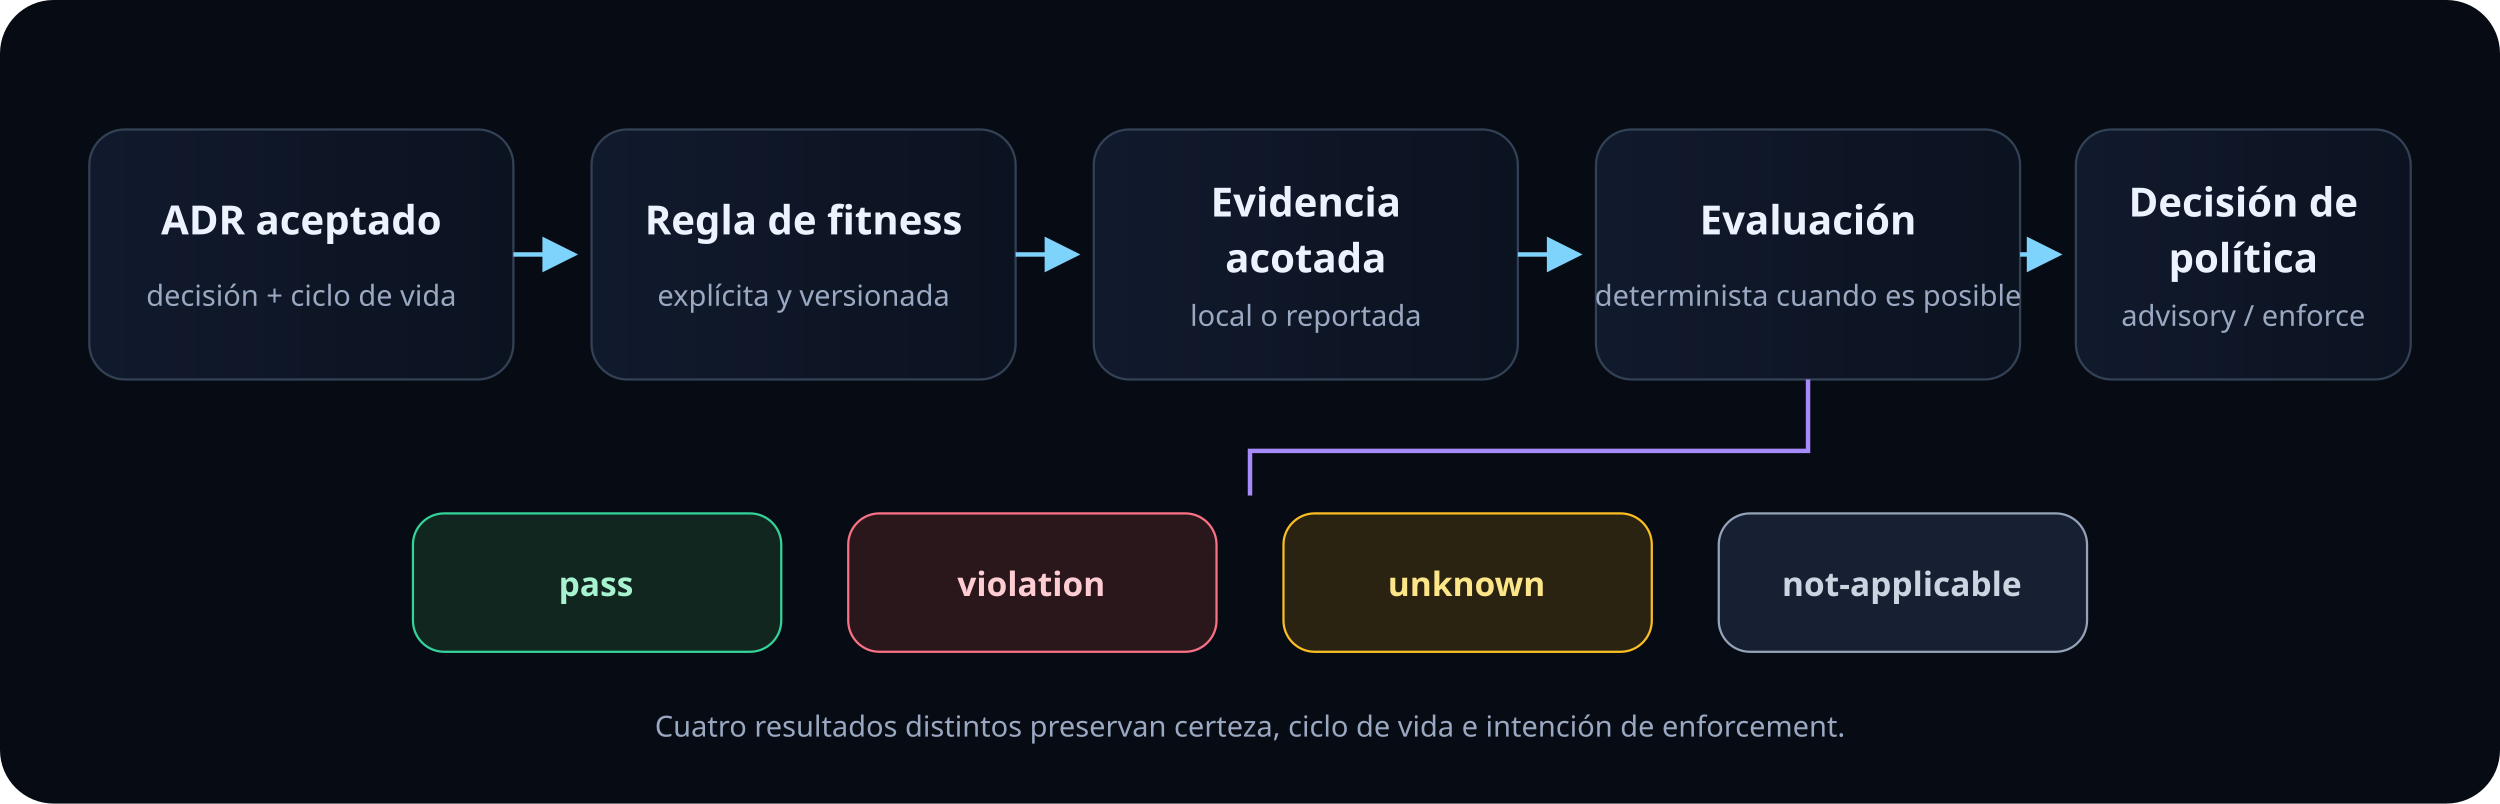
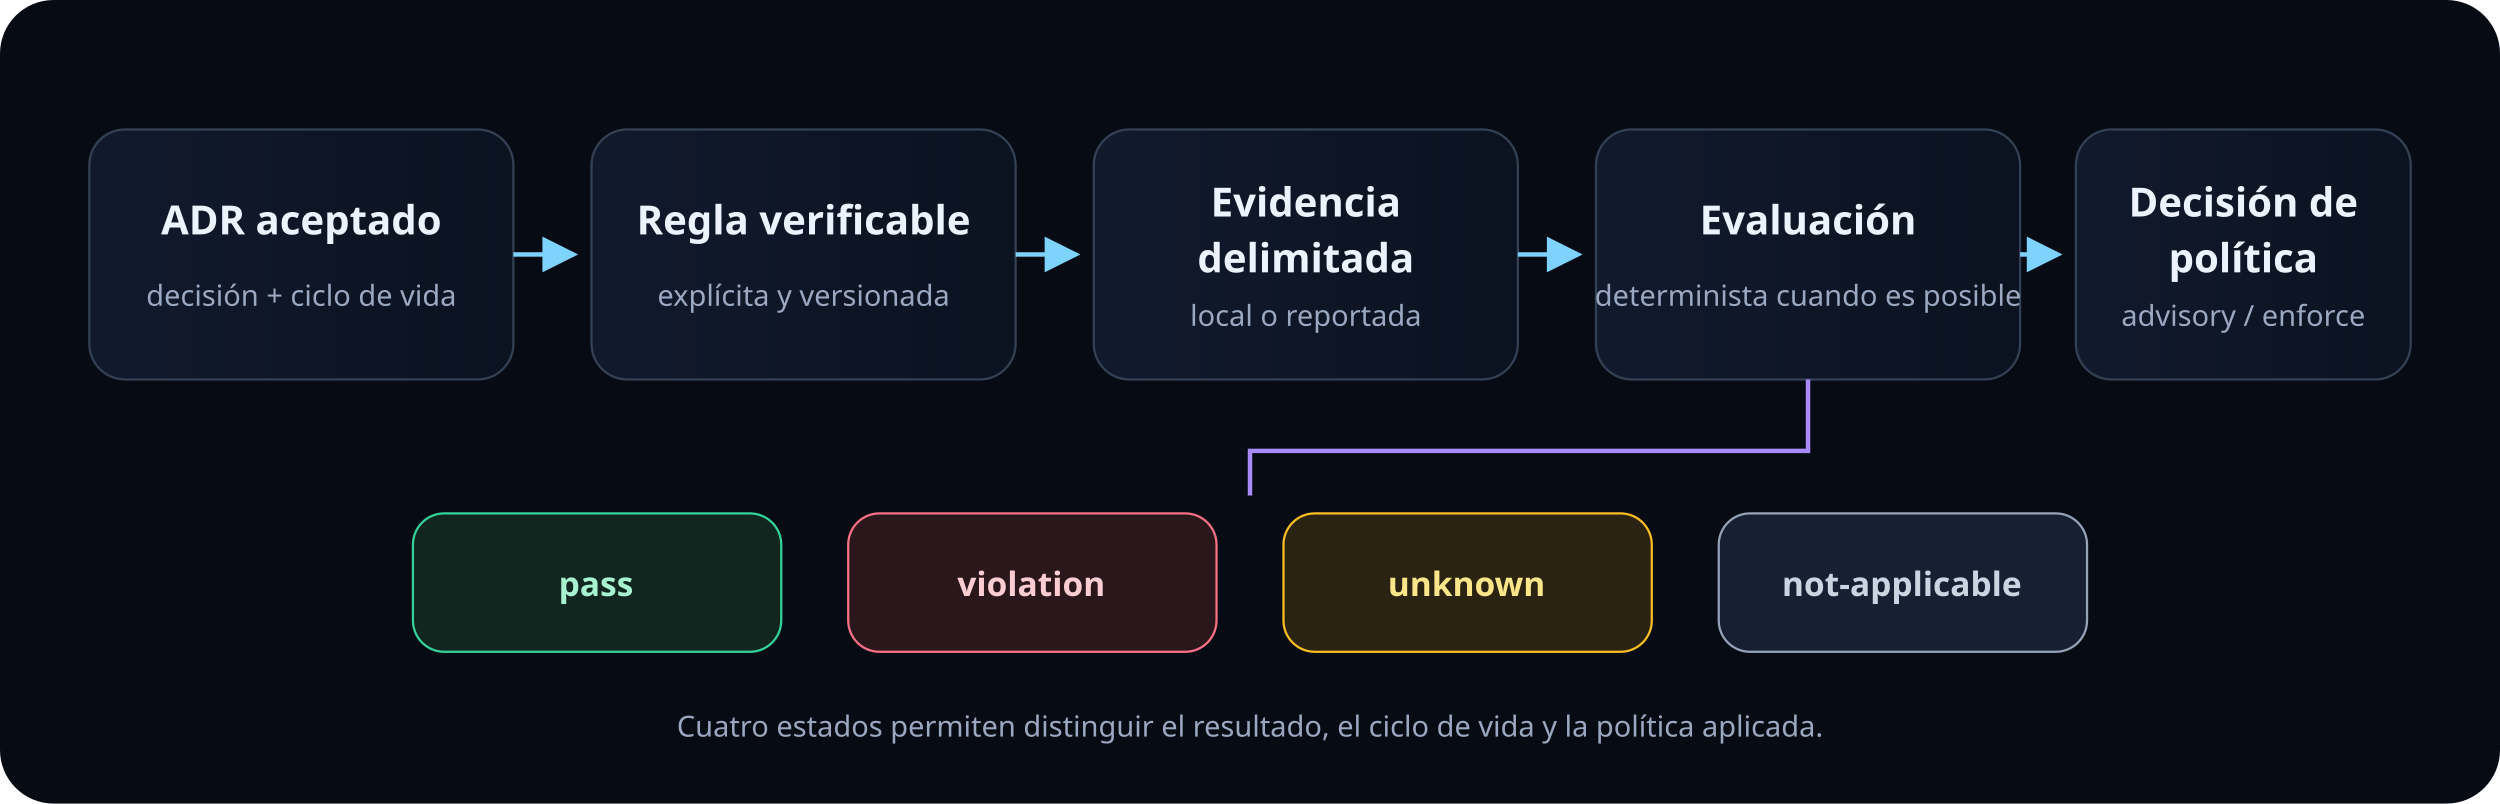
<svg xmlns="http://www.w3.org/2000/svg" viewBox="0 0 1120 360" role="img" aria-labelledby="title desc">
  <defs>
    <linearGradient id="panel" x1="0" x2="1">
      <stop stop-color="#111a2d" />
      <stop offset="1" stop-color="#0b1220" />
    </linearGradient>
    <marker id="arrow" markerWidth="8" markerHeight="8" refX="7" refY="4" orient="auto">
      <path d="M0 0l8 4-8 4z" fill="#7dd3fc" />
    </marker>
  </defs>
  <rect width="1120" height="360" rx="24" fill="#070b14" />
  <g font-family="system-ui,Segoe UI,sans-serif">
    <g fill="url(#panel)" stroke="#334155">
      <rect x="40" y="58" width="190" height="112" rx="16" />
      <rect x="265" y="58" width="190" height="112" rx="16" />
      <rect x="490" y="58" width="190" height="112" rx="16" />
      <rect x="715" y="58" width="190" height="112" rx="16" />
      <rect x="930" y="58" width="150" height="112" rx="16" />
    </g>
    <g fill="#edf2ff" font-size="18" font-weight="700" text-anchor="middle">
      <text x="135" y="105">ADR aceptado</text>
-       <text x="360" y="105">Regla de fitness</text>
+       <text x="360" y="105">Regla verificable</text>
      <text x="585" y="97">Evidencia</text>
-       <text x="585" y="122">acotada</text>
+       <text x="585" y="122">delimitada</text>
      <text x="810" y="105">Evaluación</text>
      <text x="1005" y="97">Decisión de</text>
      <text x="1005" y="122">política</text>
    </g>
    <g fill="#9aa8c1" font-size="13" text-anchor="middle">
      <text x="135" y="137">decisión + ciclo de vida</text>
      <text x="360" y="137">explícita y versionada</text>
      <text x="585" y="146">local o reportada</text>
      <text x="810" y="137">determinista cuando es posible</text>
      <text x="1005" y="146">advisory / enforce</text>
    </g>
    <g stroke="#7dd3fc" stroke-width="2" fill="none" marker-end="url(#arrow)">
      <path d="M230 114h27" />
      <path d="M455 114h27" />
      <path d="M680 114h27" />
      <path d="M905 114h17" />
    </g>
    <g font-size="15" font-weight="700" text-anchor="middle">
      <rect x="185" y="230" width="165" height="62" rx="14" fill="#10261f" stroke="#34d399" />
      <text x="267" y="267" fill="#a7f3d0">pass</text>
      <rect x="380" y="230" width="165" height="62" rx="14" fill="#2a171b" stroke="#fb7185" />
      <text x="462" y="267" fill="#fecdd3">violation</text>
      <rect x="575" y="230" width="165" height="62" rx="14" fill="#2a2311" stroke="#fbbf24" />
      <text x="657" y="267" fill="#fde68a">unknown</text>
      <rect x="770" y="230" width="165" height="62" rx="14" fill="#172033" stroke="#94a3b8" />
      <text x="852" y="267" fill="#cbd5e1">not-applicable</text>
    </g>
    <path d="M810 170v32H560v20" fill="none" stroke="#a78bfa" stroke-width="2" />
-     <text x="560" y="330" fill="#9aa8c1" font-size="13" text-anchor="middle">Cuatro resultados distintos preservan certeza, ciclo de vida e intención de enforcement.</text>
+     <text x="560" y="330" fill="#9aa8c1" font-size="13" text-anchor="middle">Cuatro estados permiten distinguir el resultado, el ciclo de vida y la política aplicada.</text>
  </g>
</svg>
